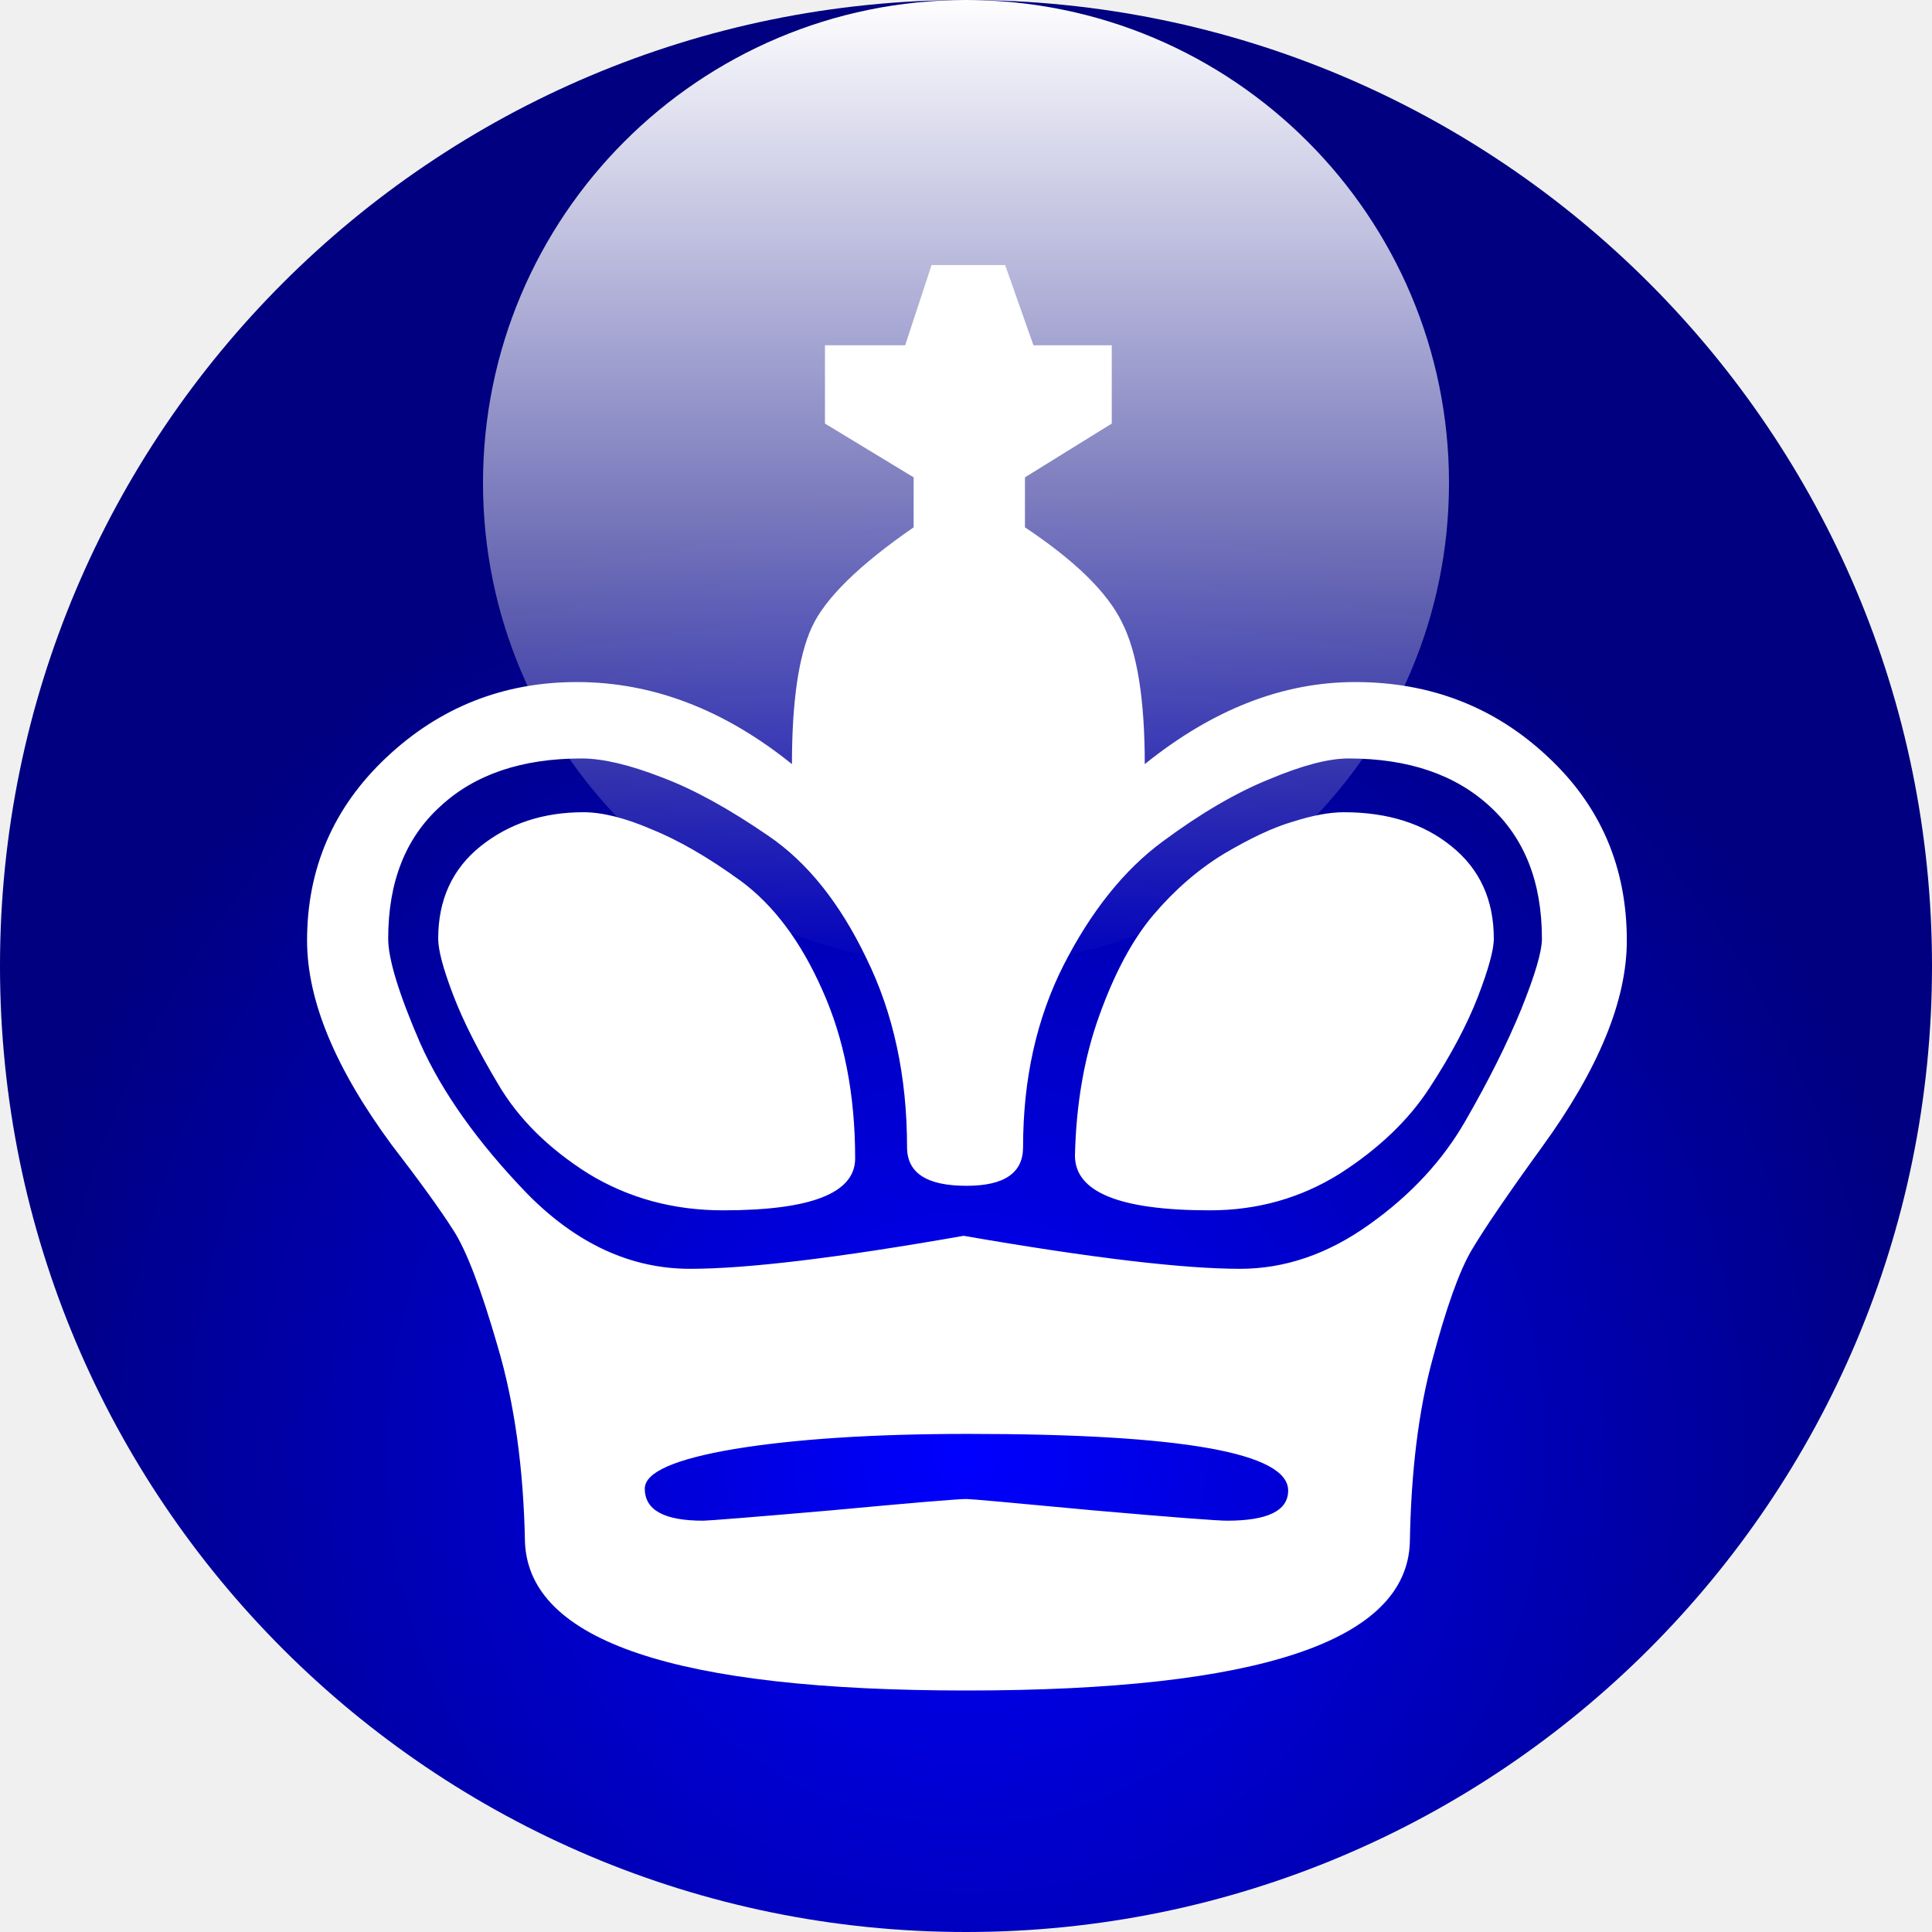
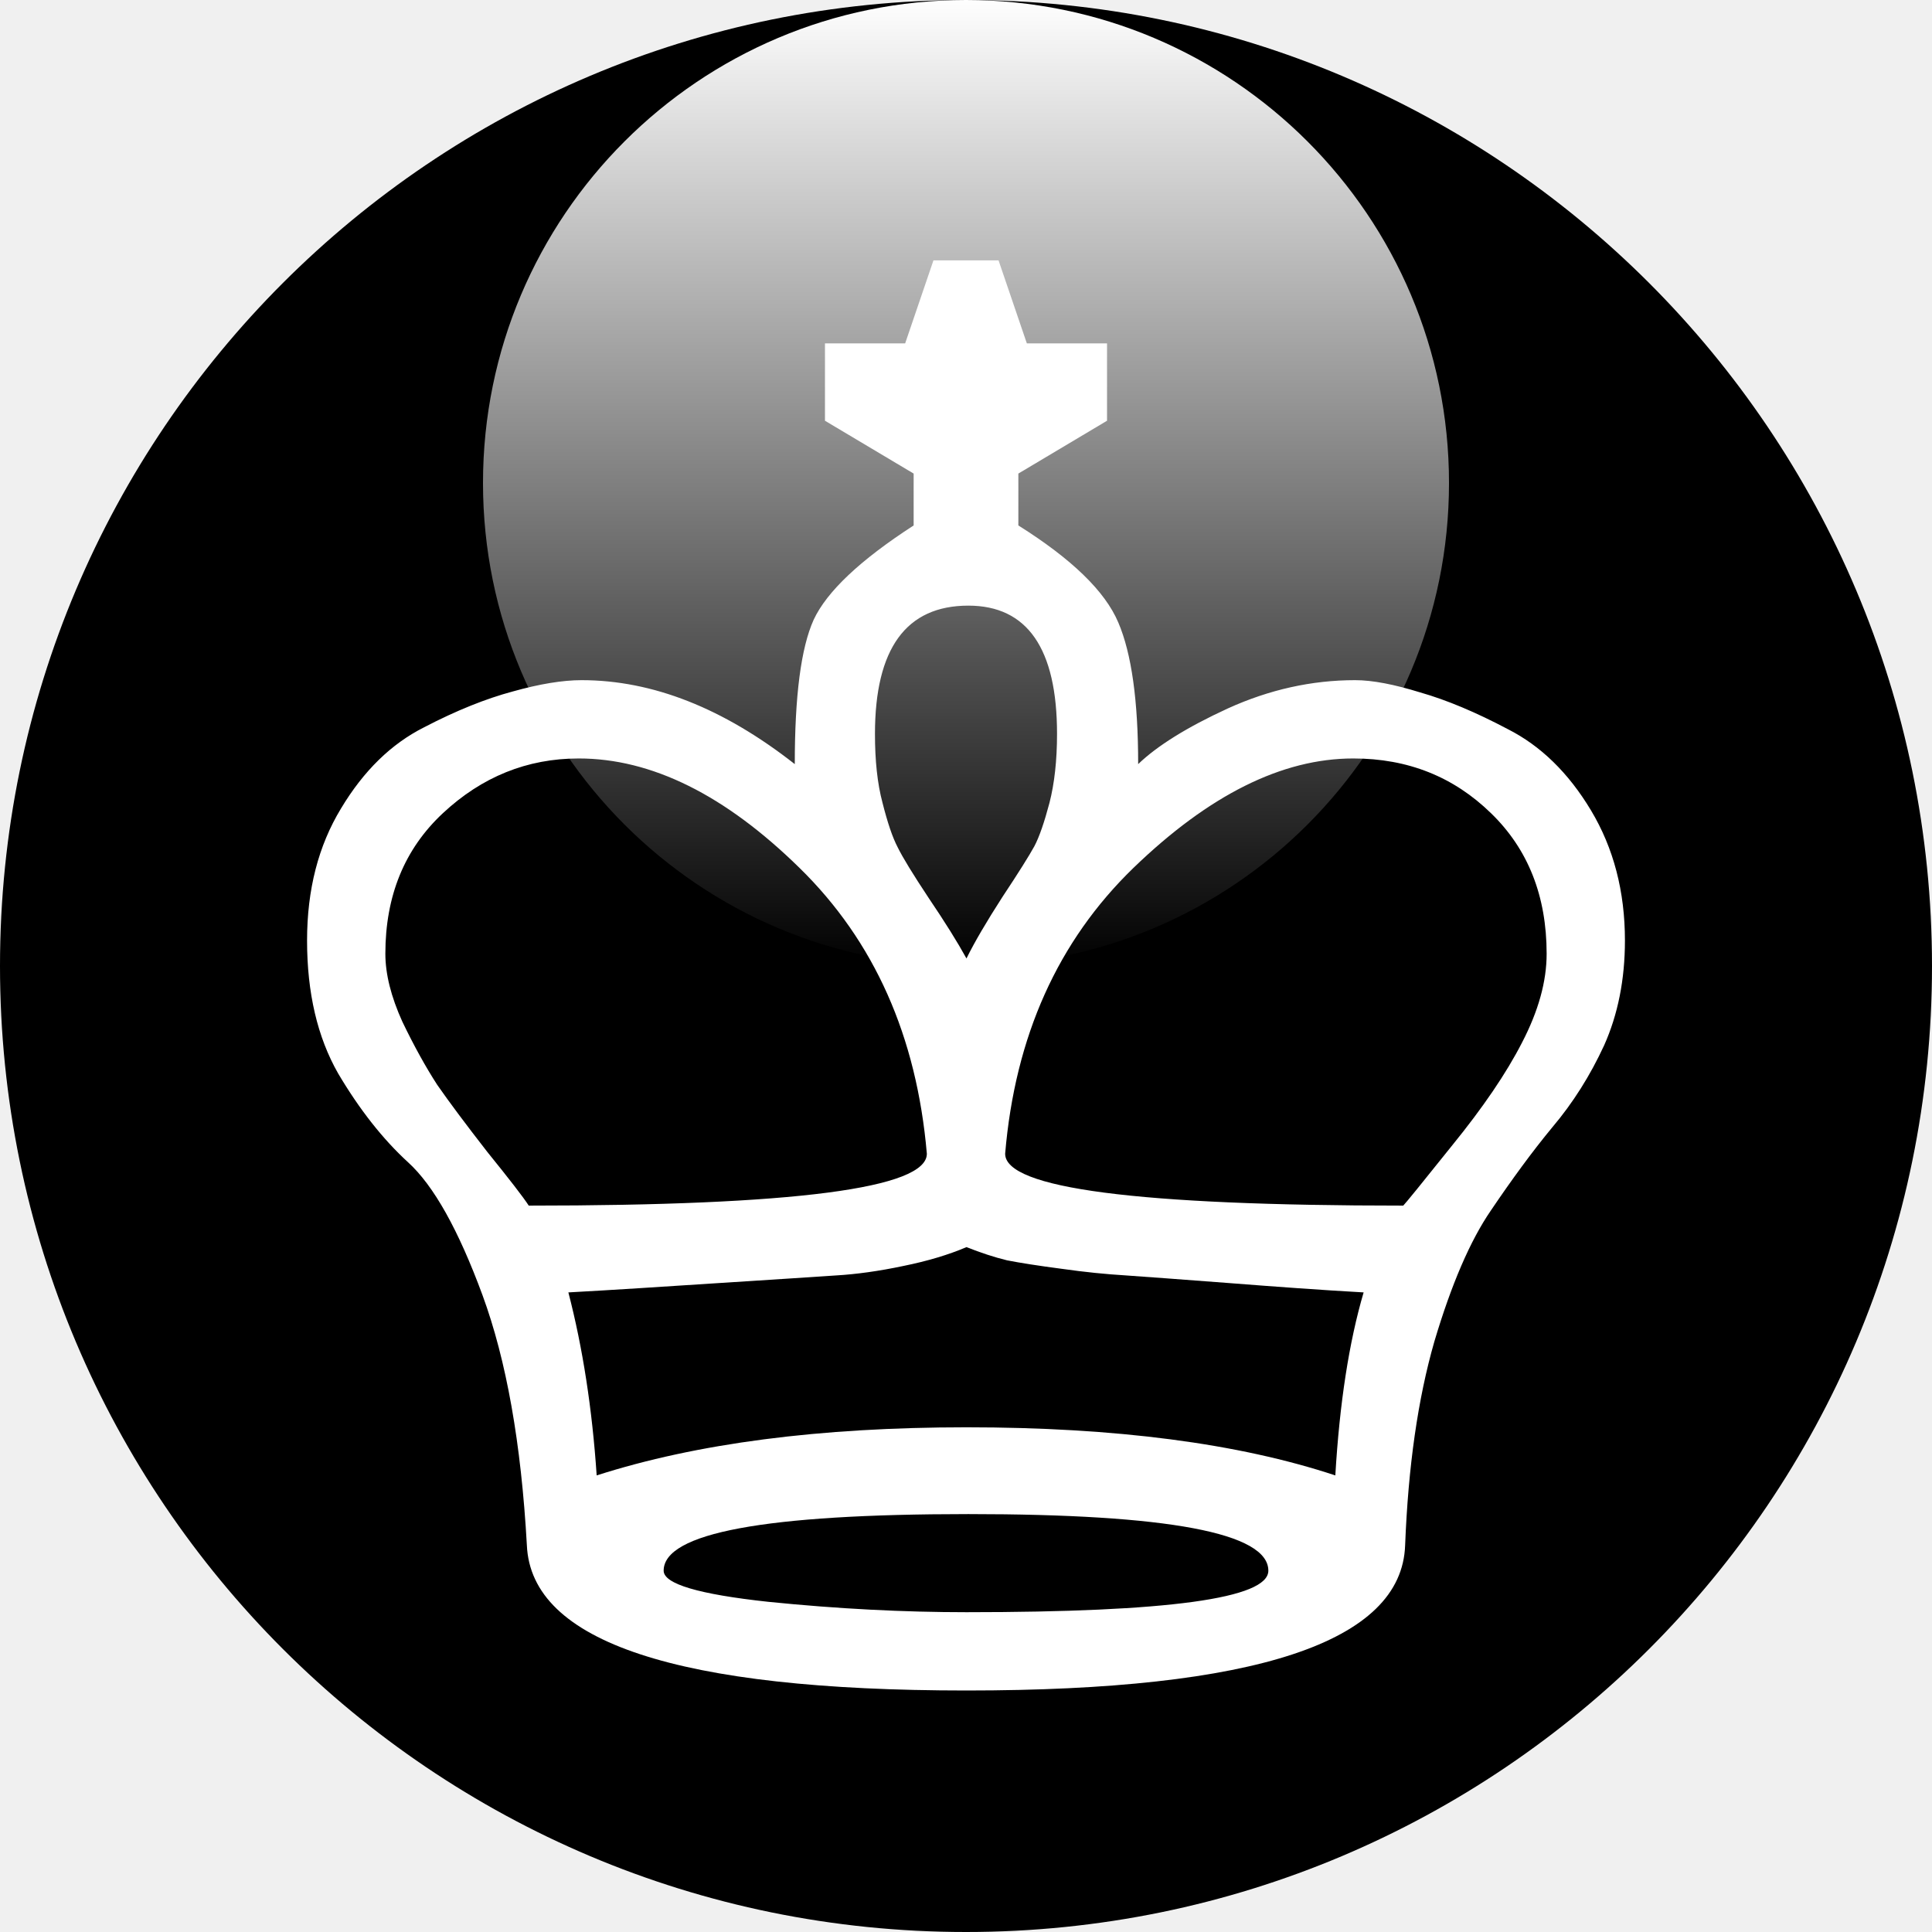
<svg xmlns="http://www.w3.org/2000/svg" height="32" width="32">
  <defs>
-     <radialGradient cy="75%" id="gradient1">
-       <stop offset="0%" stop-color="#0000FF" />
-       <stop offset="100%" stop-color="#000080" />
+     <radialGradient cx="50%" cy="75%" id="glass-gradient">
+       <stop offset="0%" stop-color="#000000" />
+       <stop offset="100%" stop-color="#000000" />
    </radialGradient>
-     <linearGradient id="gradient2" x1="50%" x2="50%" y1="0%" y2="100%">
+     <linearGradient id="highlight-gradient" x1="50%" x2="50%" y1="0%" y2="100%">
      <stop offset="0%" stop-color="#FFFFFF" />
      <stop offset="100%" stop-color="#FFFFFF" stop-opacity="0" />
    </linearGradient>
  </defs>
-   <circle cx="16" cy="16" fill="url(#gradient1)" r="16" />
-   <circle cx="16" cy="8" fill="url(#gradient2)" r="8" />
-   <text fill="#FFFFFF" font-family="FreeSerif" font-size="36" text-anchor="middle" x="16" y="28">♚</text>
+   <circle cx="16" cy="16" fill="url(#glass-gradient)" r="16" />
+   <circle cx="16" cy="8" fill="url(#highlight-gradient)" r="8" />
+   <text fill="#FFFFFF" font-family="FreeSerif" font-size="36" text-anchor="middle" x="16" y="28">♔</text>
</svg>
